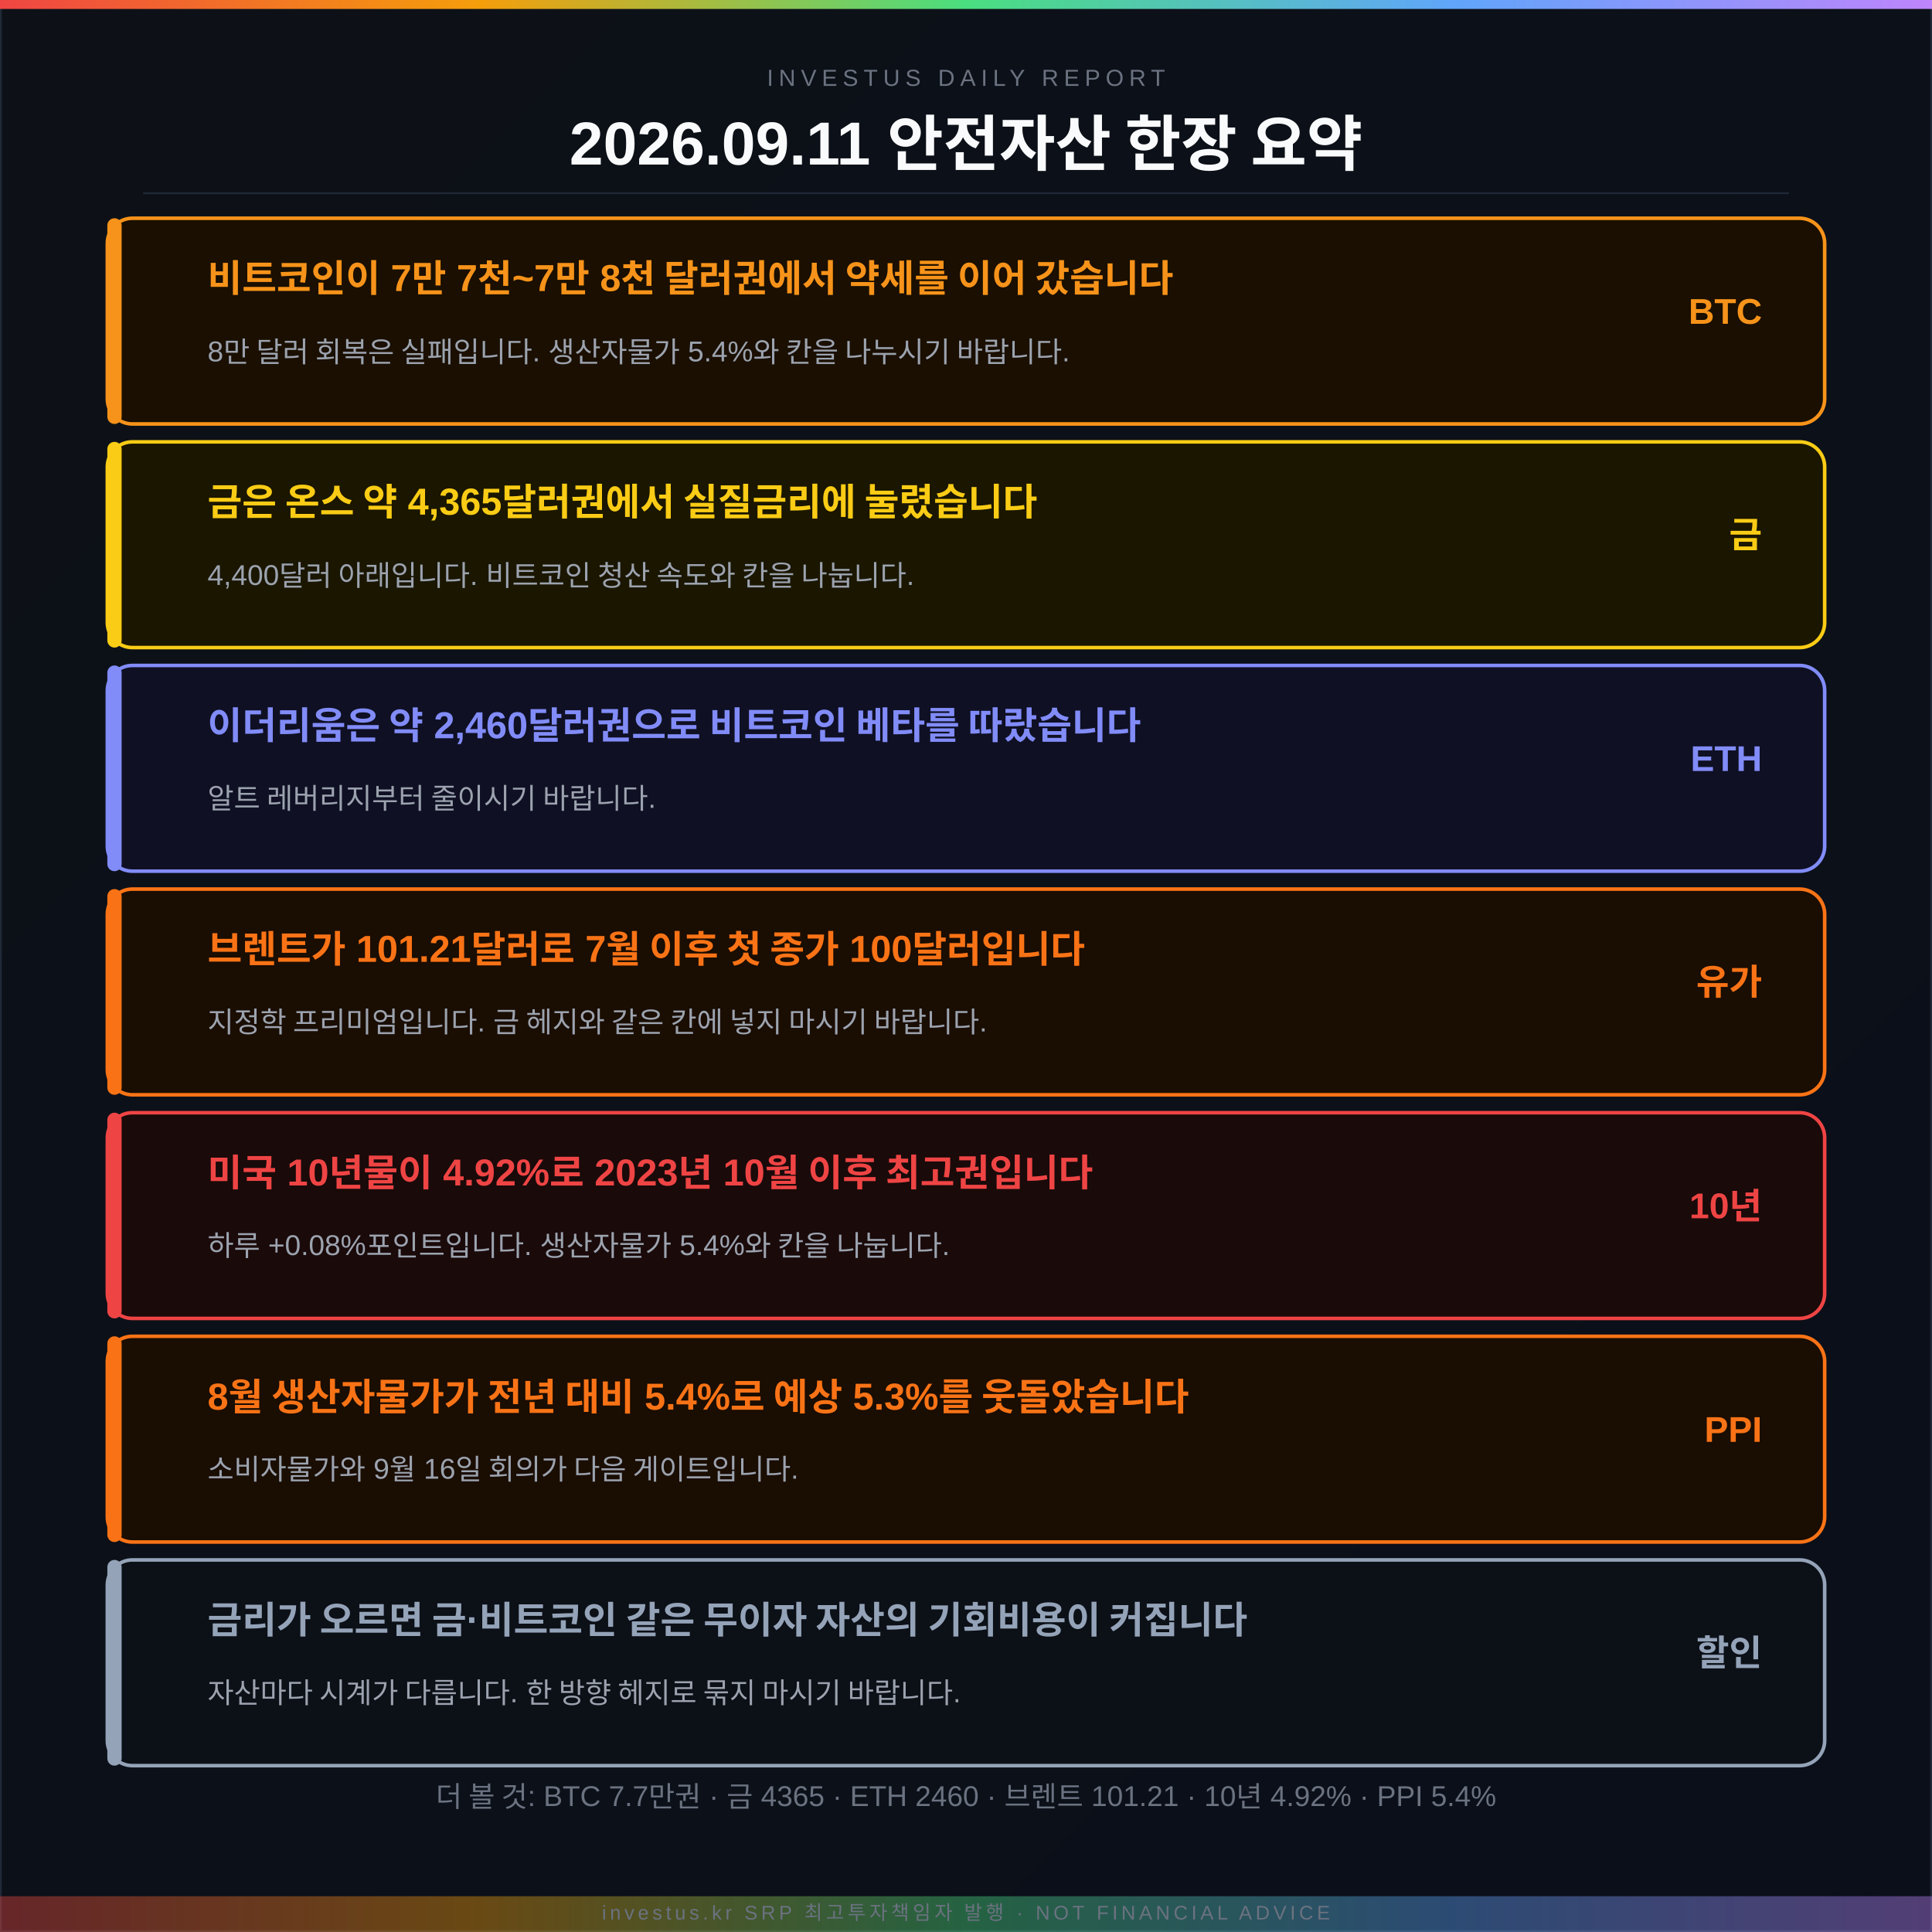
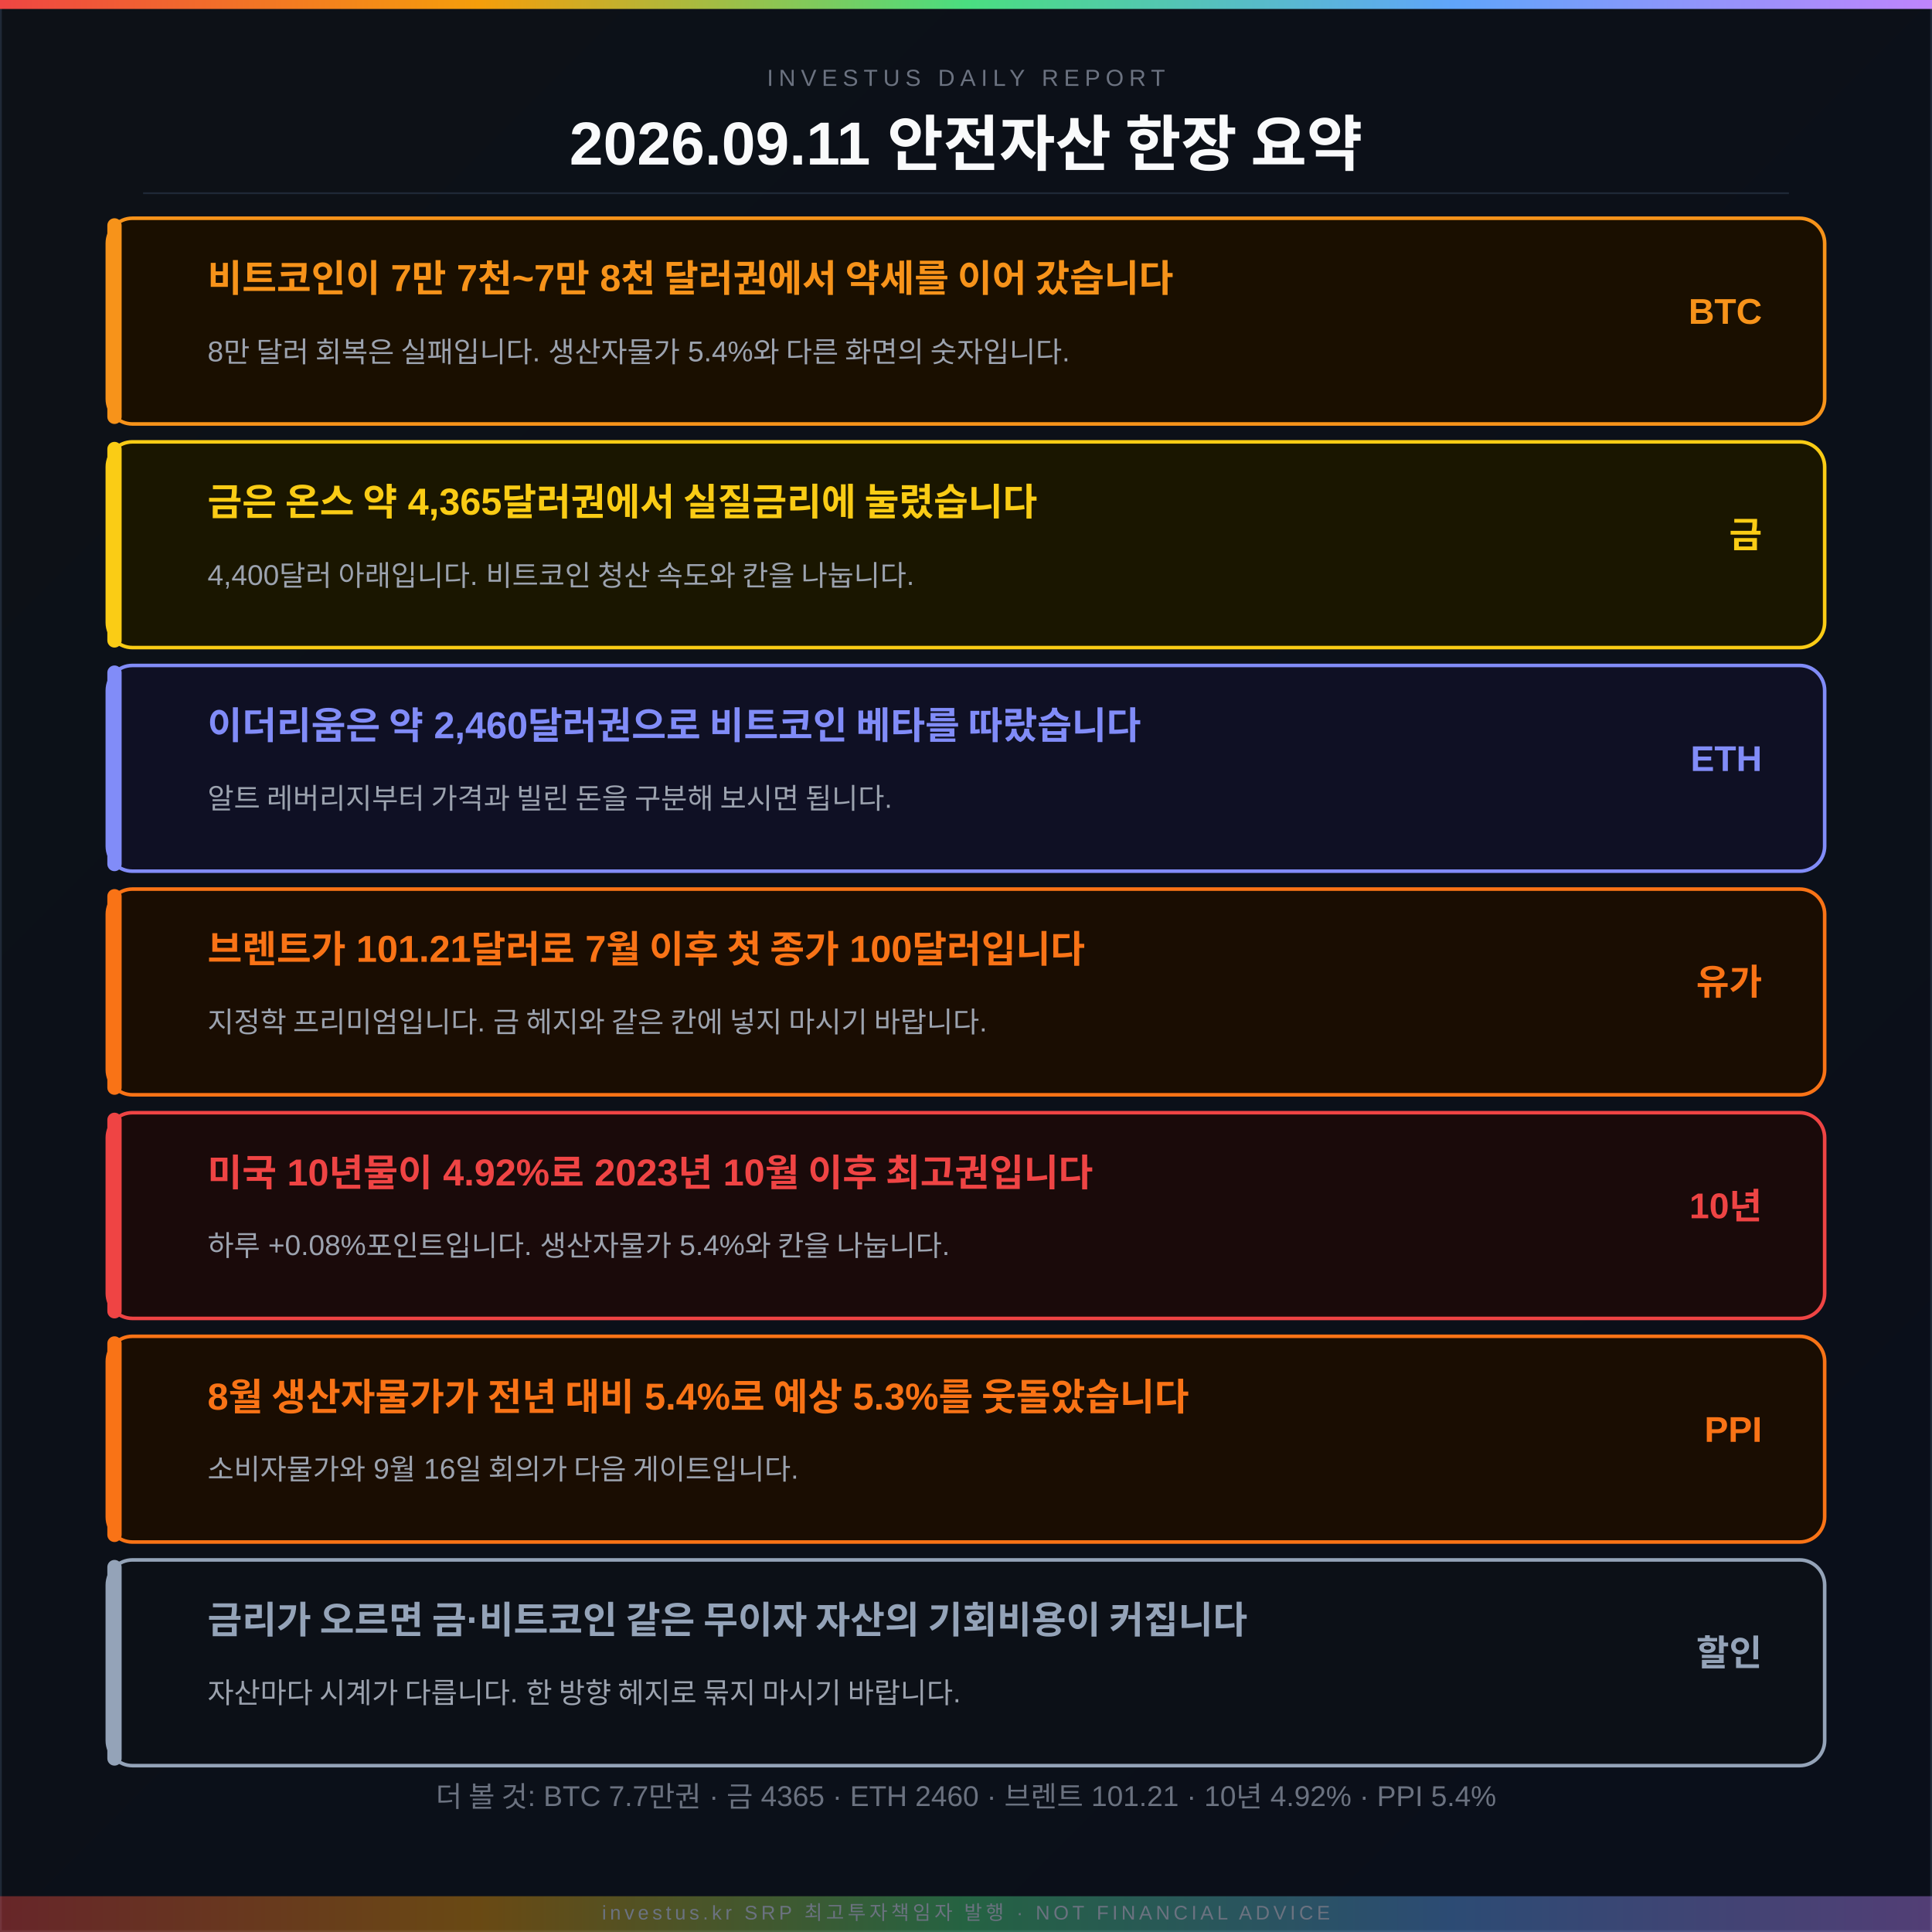
<svg xmlns="http://www.w3.org/2000/svg" viewBox="0 0 1080 1080" width="1080" height="1080">
  <defs>
    <linearGradient id="bg" x1="0%" y1="0%" x2="100%" y2="100%">
      <stop offset="0%" style="stop-color:#0d1117" />
      <stop offset="100%" style="stop-color:#0a0f1a" />
    </linearGradient>
    <linearGradient id="flow" x1="0%" y1="0%" x2="100%" y2="0%">
      <stop offset="0%" style="stop-color:#ef4444" />
      <stop offset="25%" style="stop-color:#f59e0b" />
      <stop offset="50%" style="stop-color:#4ade80" />
      <stop offset="75%" style="stop-color:#60a5fa" />
      <stop offset="100%" style="stop-color:#c084fc" />
    </linearGradient>
  </defs>
  <rect width="1080" height="1080" fill="url(#bg)" />
  <rect width="1080" height="1080" fill="none" stroke="#1f2937" stroke-width="2" />
  <rect x="0" y="0" width="1080" height="5" fill="url(#flow)" />
  <text x="540" y="48" font-family="Arial" font-size="13" fill="#6b7280" text-anchor="middle" letter-spacing="3">INVESTUS DAILY REPORT</text>
  <text x="540" y="92" font-family="Arial Black,Arial" font-size="34" font-weight="900" fill="#f9fafb" text-anchor="middle">2026.09.11 안전자산 한장 요약</text>
  <line x1="80" y1="108" x2="1000" y2="108" stroke="#1f2937" stroke-width="1" />
  <rect x="60" y="122" width="960" height="115" rx="14" fill="#1a0f00" stroke="#f7931a" stroke-width="2" />
  <rect x="60" y="122" width="8" height="115" rx="4" fill="#f7931a" />
  <text x="116" y="163" font-family="Arial Black,Arial" font-size="21" font-weight="900" fill="#f7931a">비트코인이 7만 7천~7만 8천 달러권에서 약세를 이어 갔습니다</text>
-   <text x="116" y="202" font-family="Arial" font-size="16" fill="#9ca3af">8만 달러 회복은 실패입니다. 생산자물가 5.4%와 칸을 나누시기 바랍니다.</text>
+   <text x="116" y="202" font-family="Arial" font-size="16" fill="#9ca3af">8만 달러 회복은 실패입니다. 생산자물가 5.4%와 다른 화면의 숫자입니다.</text>
  <text x="985" y="181" font-family="Arial Black,Arial" font-size="20" font-weight="900" fill="#f7931a" text-anchor="end">BTC</text>
  <rect x="60" y="247" width="960" height="115" rx="14" fill="#1a1600" stroke="#facc15" stroke-width="2" />
  <rect x="60" y="247" width="8" height="115" rx="4" fill="#facc15" />
  <text x="116" y="288" font-family="Arial Black,Arial" font-size="21" font-weight="900" fill="#facc15">금은 온스 약 4,365달러권에서 실질금리에 눌렸습니다</text>
  <text x="116" y="327" font-family="Arial" font-size="16" fill="#9ca3af">4,400달러 아래입니다. 비트코인 청산 속도와 칸을 나눕니다.</text>
  <text x="985" y="306" font-family="Arial Black,Arial" font-size="20" font-weight="900" fill="#facc15" text-anchor="end">금</text>
  <rect x="60" y="372" width="960" height="115" rx="14" fill="#0f1024" stroke="#818cf8" stroke-width="2" />
  <rect x="60" y="372" width="8" height="115" rx="4" fill="#818cf8" />
  <text x="116" y="413" font-family="Arial Black,Arial" font-size="21" font-weight="900" fill="#818cf8">이더리움은 약 2,460달러권으로 비트코인 베타를 따랐습니다</text>
-   <text x="116" y="452" font-family="Arial" font-size="16" fill="#9ca3af">알트 레버리지부터 줄이시기 바랍니다.</text>
+   <text x="116" y="452" font-family="Arial" font-size="16" fill="#9ca3af">알트 레버리지부터 가격과 빌린 돈을 구분해 보시면 됩니다.</text>
  <text x="985" y="431" font-family="Arial Black,Arial" font-size="20" font-weight="900" fill="#818cf8" text-anchor="end">ETH</text>
  <rect x="60" y="497" width="960" height="115" rx="14" fill="#1a0d02" stroke="#f97316" stroke-width="2" />
  <rect x="60" y="497" width="8" height="115" rx="4" fill="#f97316" />
  <text x="116" y="538" font-family="Arial Black,Arial" font-size="21" font-weight="900" fill="#f97316">브렌트가 101.21달러로 7월 이후 첫 종가 100달러입니다</text>
  <text x="116" y="577" font-family="Arial" font-size="16" fill="#9ca3af">지정학 프리미엄입니다. 금 헤지와 같은 칸에 넣지 마시기 바랍니다.</text>
  <text x="985" y="556" font-family="Arial Black,Arial" font-size="20" font-weight="900" fill="#f97316" text-anchor="end">유가</text>
  <rect x="60" y="622" width="960" height="115" rx="14" fill="#1a0a0a" stroke="#ef4444" stroke-width="2" />
  <rect x="60" y="622" width="8" height="115" rx="4" fill="#ef4444" />
  <text x="116" y="663" font-family="Arial Black,Arial" font-size="21" font-weight="900" fill="#ef4444">미국 10년물이 4.92%로 2023년 10월 이후 최고권입니다</text>
  <text x="116" y="702" font-family="Arial" font-size="16" fill="#9ca3af">하루 +0.08%포인트입니다. 생산자물가 5.4%와 칸을 나눕니다.</text>
  <text x="985" y="681" font-family="Arial Black,Arial" font-size="20" font-weight="900" fill="#ef4444" text-anchor="end">10년</text>
  <rect x="60" y="747" width="960" height="115" rx="14" fill="#1a0d02" stroke="#f97316" stroke-width="2" />
  <rect x="60" y="747" width="8" height="115" rx="4" fill="#f97316" />
  <text x="116" y="788" font-family="Arial Black,Arial" font-size="21" font-weight="900" fill="#f97316">8월 생산자물가가 전년 대비 5.4%로 예상 5.3%를 웃돌았습니다</text>
  <text x="116" y="827" font-family="Arial" font-size="16" fill="#9ca3af">소비자물가와 9월 16일 회의가 다음 게이트입니다.</text>
  <text x="985" y="806" font-family="Arial Black,Arial" font-size="20" font-weight="900" fill="#f97316" text-anchor="end">PPI</text>
  <rect x="60" y="872" width="960" height="115" rx="14" fill="#0c1017" stroke="#94a3b8" stroke-width="2" />
  <rect x="60" y="872" width="8" height="115" rx="4" fill="#94a3b8" />
  <text x="116" y="913" font-family="Arial Black,Arial" font-size="21" font-weight="900" fill="#94a3b8">금리가 오르면 금·비트코인 같은 무이자 자산의 기회비용이 커집니다</text>
  <text x="116" y="952" font-family="Arial" font-size="16" fill="#9ca3af">자산마다 시계가 다릅니다. 한 방향 헤지로 묶지 마시기 바랍니다.</text>
  <text x="985" y="931" font-family="Arial Black,Arial" font-size="20" font-weight="900" fill="#94a3b8" text-anchor="end">할인</text>
  <text x="540" y="1010" font-family="Arial" font-size="16" fill="#6b7280" text-anchor="middle">더 볼 것: BTC 7.7만권 · 금 4365 · ETH 2460 · 브렌트 101.21 · 10년 4.92% · PPI 5.4%</text>
  <rect x="0" y="1060" width="1080" height="20" fill="url(#flow)" opacity=".4" />
  <text x="540" y="1073" font-family="Arial" font-size="11" fill="#6b7280" text-anchor="middle" letter-spacing="2">investus.kr SRP 최고투자책임자 발행 · NOT FINANCIAL ADVICE</text>
</svg>
